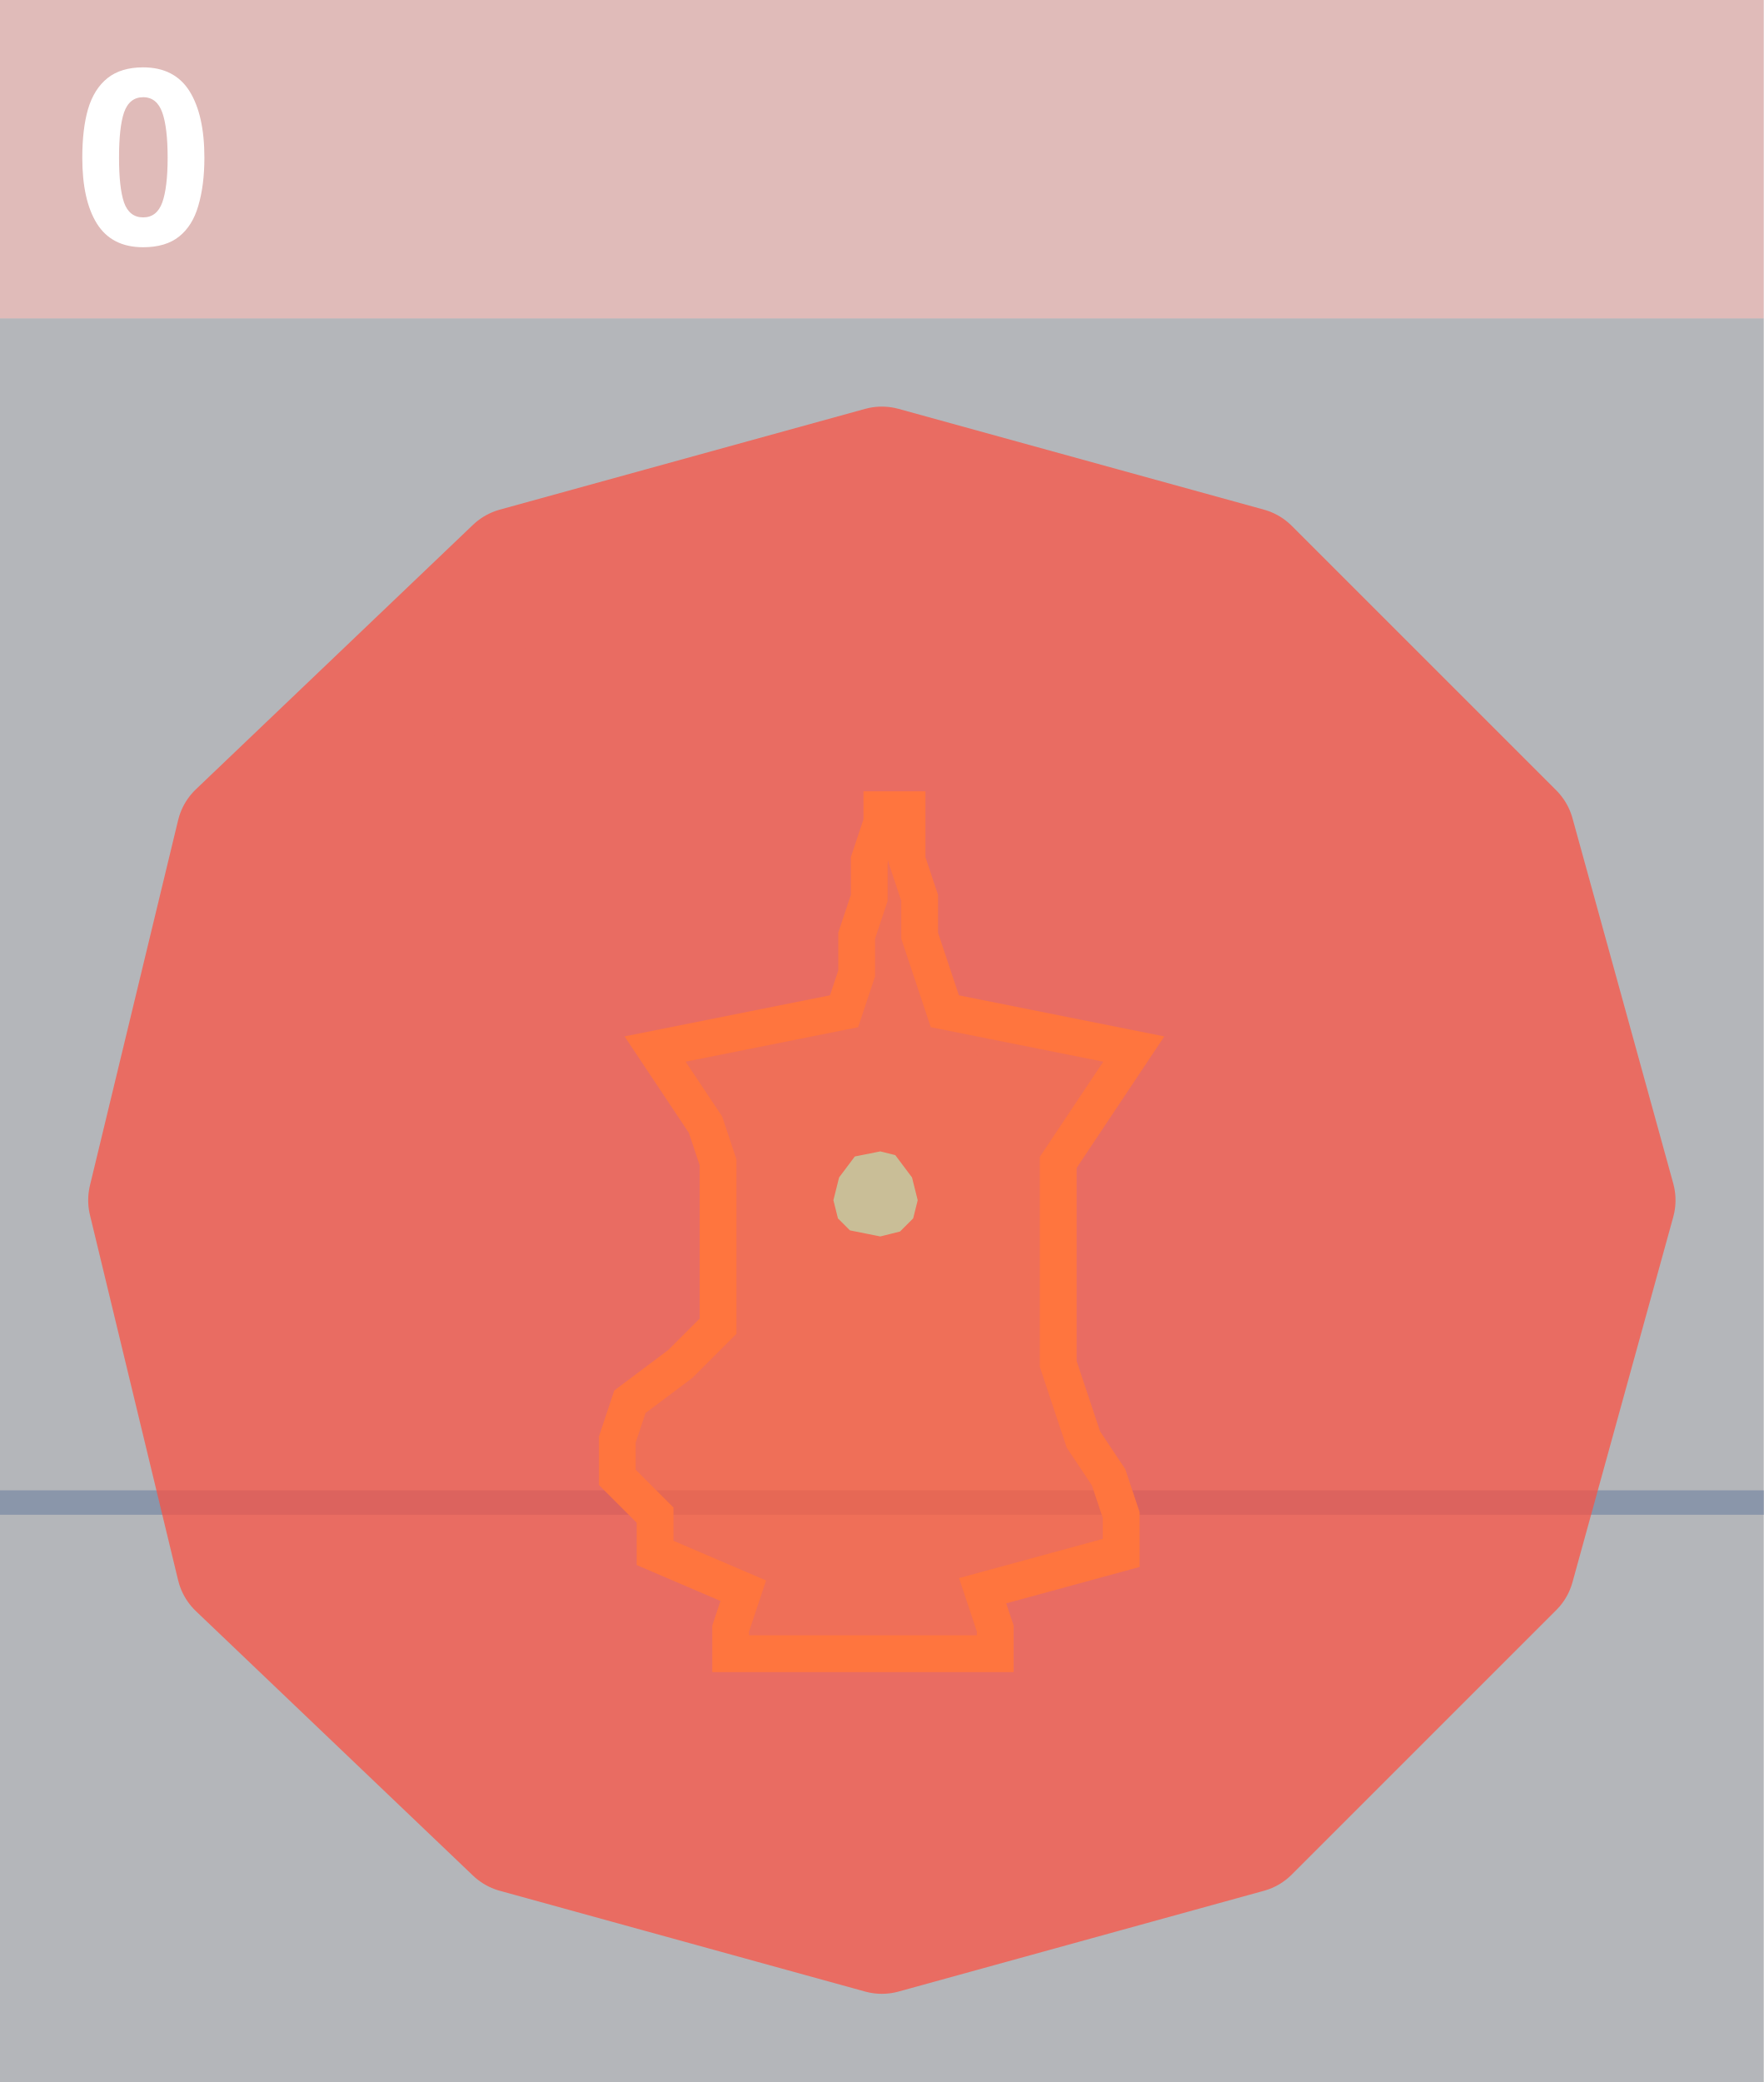
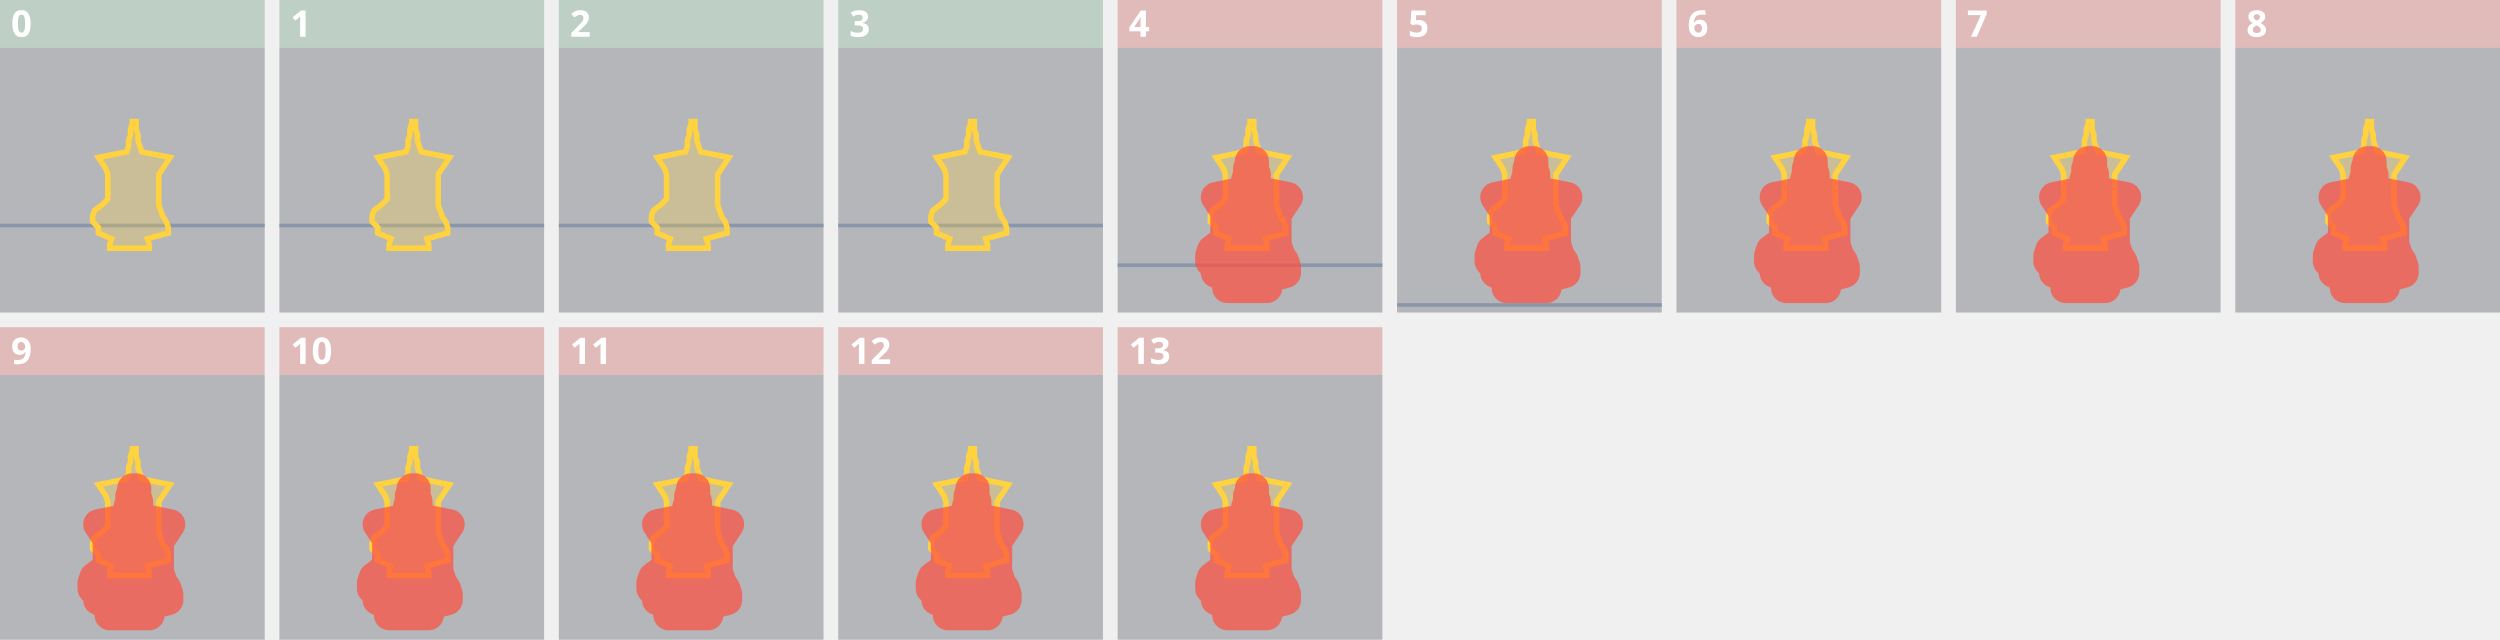
- <svg xmlns="http://www.w3.org/2000/svg" viewBox="0 0 72 85" width="72" height="85">
+ <svg xmlns="http://www.w3.org/2000/svg" viewBox="0 0 680 174" width="680" height="174">
  <style>text{font:bold 10px sans-serif;fill:#ffffff}.k{fill:#1b2230}.g{stroke:#8a96aa;stroke-width:1.94}use{stroke-width:2.92;fill-opacity:.28}.u{stroke:#ffd23f;fill:#ffd23f}.v{stroke:#4ade80;fill:#4ade80;fill-opacity:.6}.a{stroke:#e879f9;fill:#e879f9}.o{stroke:#22d3ee;fill:#22d3ee;fill-opacity:.5}.H{color:#ff4d3d;fill:#ff4d3d;opacity:.7}.G{color:#3b9cff;fill:#3b9cff;opacity:.75}.S{color:#ffa630;fill:#ffa630;opacity:.75}.T{color:#ffa630;fill:none;stroke:#ffa630;stroke-width:3.89;stroke-dasharray:7.8}.P{color:#c49bff;fill:none;stroke:#c49bff;stroke-width:1.94;stroke-dasharray:5.8}</style>
  <defs>
    <path id="b0" d="M0 -31L2 -31L2 -30L2 -27L3 -24L3 -21L4 -18L5 -15L20 -12L18 -9L16 -6L14 -3L14 0L14 4L14 7L14 10L14 13L15 16L16 19L18 22L19 25L19 28L8 31L9 34L9 36L-12 36L-12 34L-11 31L-18 28L-18 25L-21 22L-21 19L-20 16L-16 13L-13 10L-13 7L-13 4L-13 0L-13 -3L-14 -6L-16 -9L-18 -12L-3 -15L-2 -18L-2 -21L-1 -24L-1 -27L0 -30Z" />
    <rect id="K" x="-70" y="-70" width="140" height="140" class="k" />
+     <rect id="Ls" width="72" height="13" fill="#3f7d5a" />
    <rect id="La" width="72" height="13" fill="#b8332b" />
  </defs>
-   <use href="#La" x="0" y="0" />
+   <use href="#Ls" x="0" y="0" />
  <text x="3" y="10">0</text>
  <svg x="0" y="13" width="72" height="72" viewBox="-70 -70 140 140">
    <use href="#K" />
    <line x1="-70" y1="24" x2="70" y2="24" class="g" />
    <use href="#b0" class="u" />
+   </svg>
+   <use href="#Ls" x="76" y="0" />
+   <text x="79" y="10">1</text>
+   <svg x="76" y="13" width="72" height="72" viewBox="-70 -70 140 140">
+     <use href="#K" />
+     <line x1="-70" y1="24" x2="70" y2="24" class="g" />
+     <use href="#b0" class="u" />
+   </svg>
+   <use href="#Ls" x="152" y="0" />
+   <text x="155" y="10">2</text>
+   <svg x="152" y="13" width="72" height="72" viewBox="-70 -70 140 140">
+     <use href="#K" />
+     <line x1="-70" y1="24" x2="70" y2="24" class="g" />
+     <use href="#b0" class="u" />
+   </svg>
+   <use href="#Ls" x="228" y="0" />
+   <text x="231" y="10">3</text>
+   <svg x="228" y="13" width="72" height="72" viewBox="-70 -70 140 140">
+     <use href="#K" />
+     <line x1="-70" y1="24" x2="70" y2="24" class="g" />
+     <use href="#b0" class="u" />
+   </svg>
+   <use href="#La" x="304" y="0" />
+   <text x="307" y="10">4</text>
+   <svg x="304" y="13" width="72" height="72" viewBox="-70 -70 140 140">
+     <use href="#K" />
+     <line x1="-70" y1="45" x2="70" y2="45" class="g" />
+     <use href="#b0" class="u" />
    <g class="H">
-       <path d="M-58 0L-51 -29L-29 -50L0 -58L29 -50L50 -29L58 0L50 29L29 50L0 58L-29 50L-51 29L-58 0L-9 0L-8 4L-5 7L0 8L4 7L7 4L8 0L7 -4L4 -8L0 -9L-5 -8L-8 -4L-9 0Z" stroke="currentColor" stroke-width="10" stroke-linejoin="round" />
+       <path d="M0 -10L2 -10L2 -9L2 -6L3 -3L3 0L4 3L5 6L20 9L18 12L16 15L14 18L14 21L14 25L14 28L14 31L14 34L15 37L16 40L18 43L19 46L19 49L8 52L9 55L9 57L-12 57L-12 55L-11 52L-18 49L-18 46L-21 43L-21 40L-20 37L-16 34L-13 31L-13 28L-13 25L-13 21L-13 18L-14 15L-16 12L-18 9L-3 6L-2 3L-2 0L-1 -3L-1 -6L0 -9Z" stroke="currentColor" stroke-width="16" stroke-linejoin="round" />
+     </g>
+   </svg>
+   <use href="#La" x="380" y="0" />
+   <text x="383" y="10">5</text>
+   <svg x="380" y="13" width="72" height="72" viewBox="-70 -70 140 140">
+     <use href="#K" />
+     <line x1="-70" y1="66" x2="70" y2="66" class="g" />
+     <use href="#b0" class="u" />
+     <g class="H">
+       <path d="M0 -10L2 -10L2 -9L2 -6L3 -3L3 0L4 3L5 6L20 9L18 12L16 15L14 18L14 21L14 25L14 28L14 31L14 34L15 37L16 40L18 43L19 46L19 49L8 52L9 55L9 57L-12 57L-12 55L-11 52L-18 49L-18 46L-21 43L-21 40L-20 37L-16 34L-13 31L-13 28L-13 25L-13 21L-13 18L-14 15L-16 12L-18 9L-3 6L-2 3L-2 0L-1 -3L-1 -6L0 -9Z" stroke="currentColor" stroke-width="16" stroke-linejoin="round" />
+     </g>
+   </svg>
+   <use href="#La" x="456" y="0" />
+   <text x="459" y="10">6</text>
+   <svg x="456" y="13" width="72" height="72" viewBox="-70 -70 140 140">
+     <use href="#K" />
+     <use href="#b0" class="u" />
+     <g class="H">
+       <path d="M0 -10L2 -10L2 -9L2 -6L3 -3L3 0L4 3L5 6L20 9L18 12L16 15L14 18L14 21L14 25L14 28L14 31L14 34L15 37L16 40L18 43L19 46L19 49L8 52L9 55L9 57L-12 57L-12 55L-11 52L-18 49L-18 46L-21 43L-21 40L-20 37L-16 34L-13 31L-13 28L-13 25L-13 21L-13 18L-14 15L-16 12L-18 9L-3 6L-2 3L-2 0L-1 -3L-1 -6L0 -9Z" stroke="currentColor" stroke-width="16" stroke-linejoin="round" />
+     </g>
+   </svg>
+   <use href="#La" x="532" y="0" />
+   <text x="535" y="10">7</text>
+   <svg x="532" y="13" width="72" height="72" viewBox="-70 -70 140 140">
+     <use href="#K" />
+     <use href="#b0" class="u" />
+     <g class="H">
+       <path d="M0 -10L2 -10L2 -9L2 -6L3 -3L3 0L4 3L5 6L20 9L18 12L16 15L14 18L14 21L14 25L14 28L14 31L14 34L15 37L16 40L18 43L19 46L19 49L8 52L9 55L9 57L-12 57L-12 55L-11 52L-18 49L-18 46L-21 43L-21 40L-20 37L-16 34L-13 31L-13 28L-13 25L-13 21L-13 18L-14 15L-16 12L-18 9L-3 6L-2 3L-2 0L-1 -3L-1 -6L0 -9Z" stroke="currentColor" stroke-width="16" stroke-linejoin="round" />
+     </g>
+   </svg>
+   <use href="#La" x="608" y="0" />
+   <text x="611" y="10">8</text>
+   <svg x="608" y="13" width="72" height="72" viewBox="-70 -70 140 140">
+     <use href="#K" />
+     <use href="#b0" class="u" />
+     <g class="H">
+       <path d="M0 -10L2 -10L2 -9L2 -6L3 -3L3 0L4 3L5 6L20 9L18 12L16 15L14 18L14 21L14 25L14 28L14 31L14 34L15 37L16 40L18 43L19 46L19 49L8 52L9 55L9 57L-12 57L-12 55L-11 52L-18 49L-18 46L-21 43L-21 40L-20 37L-16 34L-13 31L-13 28L-13 25L-13 21L-13 18L-14 15L-16 12L-18 9L-3 6L-2 3L-2 0L-1 -3L-1 -6L0 -9Z" stroke="currentColor" stroke-width="16" stroke-linejoin="round" />
+     </g>
+   </svg>
+   <use href="#La" x="0" y="89" />
+   <text x="3" y="99">9</text>
+   <svg x="0" y="102" width="72" height="72" viewBox="-70 -70 140 140">
+     <use href="#K" />
+     <use href="#b0" class="u" />
+     <g class="H">
+       <path d="M0 -10L2 -10L2 -9L2 -6L3 -3L3 0L4 3L5 6L20 9L18 12L16 15L14 18L14 21L14 25L14 28L14 31L14 34L15 37L16 40L18 43L19 46L19 49L8 52L9 55L9 57L-12 57L-12 55L-11 52L-18 49L-18 46L-21 43L-21 40L-20 37L-16 34L-13 31L-13 28L-13 25L-13 21L-13 18L-14 15L-16 12L-18 9L-3 6L-2 3L-2 0L-1 -3L-1 -6L0 -9Z" stroke="currentColor" stroke-width="16" stroke-linejoin="round" />
+     </g>
+   </svg>
+   <use href="#La" x="76" y="89" />
+   <text x="79" y="99">10</text>
+   <svg x="76" y="102" width="72" height="72" viewBox="-70 -70 140 140">
+     <use href="#K" />
+     <use href="#b0" class="u" />
+     <g class="H">
+       <path d="M0 -10L2 -10L2 -9L2 -6L3 -3L3 0L4 3L5 6L20 9L18 12L16 15L14 18L14 21L14 25L14 28L14 31L14 34L15 37L16 40L18 43L19 46L19 49L8 52L9 55L9 57L-12 57L-12 55L-11 52L-18 49L-18 46L-21 43L-21 40L-20 37L-16 34L-13 31L-13 28L-13 25L-13 21L-13 18L-14 15L-16 12L-18 9L-3 6L-2 3L-2 0L-1 -3L-1 -6L0 -9Z" stroke="currentColor" stroke-width="16" stroke-linejoin="round" />
+     </g>
+   </svg>
+   <use href="#La" x="152" y="89" />
+   <text x="155" y="99">11</text>
+   <svg x="152" y="102" width="72" height="72" viewBox="-70 -70 140 140">
+     <use href="#K" />
+     <use href="#b0" class="u" />
+     <g class="H">
+       <path d="M0 -10L2 -10L2 -9L2 -6L3 -3L3 0L4 3L5 6L20 9L18 12L16 15L14 18L14 21L14 25L14 28L14 31L14 34L15 37L16 40L18 43L19 46L19 49L8 52L9 55L9 57L-12 57L-12 55L-11 52L-18 49L-18 46L-21 43L-21 40L-20 37L-16 34L-13 31L-13 28L-13 25L-13 21L-13 18L-14 15L-16 12L-18 9L-3 6L-2 3L-2 0L-1 -3L-1 -6L0 -9Z" stroke="currentColor" stroke-width="16" stroke-linejoin="round" />
+     </g>
+   </svg>
+   <use href="#La" x="228" y="89" />
+   <text x="231" y="99">12</text>
+   <svg x="228" y="102" width="72" height="72" viewBox="-70 -70 140 140">
+     <use href="#K" />
+     <use href="#b0" class="u" />
+     <g class="H">
+       <path d="M0 -10L2 -10L2 -9L2 -6L3 -3L3 0L4 3L5 6L20 9L18 12L16 15L14 18L14 21L14 25L14 28L14 31L14 34L15 37L16 40L18 43L19 46L19 49L8 52L9 55L9 57L-12 57L-12 55L-11 52L-18 49L-18 46L-21 43L-21 40L-20 37L-16 34L-13 31L-13 28L-13 25L-13 21L-13 18L-14 15L-16 12L-18 9L-3 6L-2 3L-2 0L-1 -3L-1 -6L0 -9Z" stroke="currentColor" stroke-width="16" stroke-linejoin="round" />
+     </g>
+   </svg>
+   <use href="#La" x="304" y="89" />
+   <text x="307" y="99">13</text>
+   <svg x="304" y="102" width="72" height="72" viewBox="-70 -70 140 140">
+     <use href="#K" />
+     <use href="#b0" class="u" />
+     <g class="H">
+       <path d="M0 -10L2 -10L2 -9L2 -6L3 -3L3 0L4 3L5 6L20 9L18 12L16 15L14 18L14 21L14 25L14 28L14 31L14 34L15 37L16 40L18 43L19 46L19 49L8 52L9 55L9 57L-12 57L-12 55L-11 52L-18 49L-18 46L-21 43L-21 40L-20 37L-16 34L-13 31L-13 28L-13 25L-13 21L-13 18L-14 15L-16 12L-18 9L-3 6L-2 3L-2 0L-1 -3L-1 -6L0 -9Z" stroke="currentColor" stroke-width="16" stroke-linejoin="round" />
    </g>
  </svg>
</svg>
